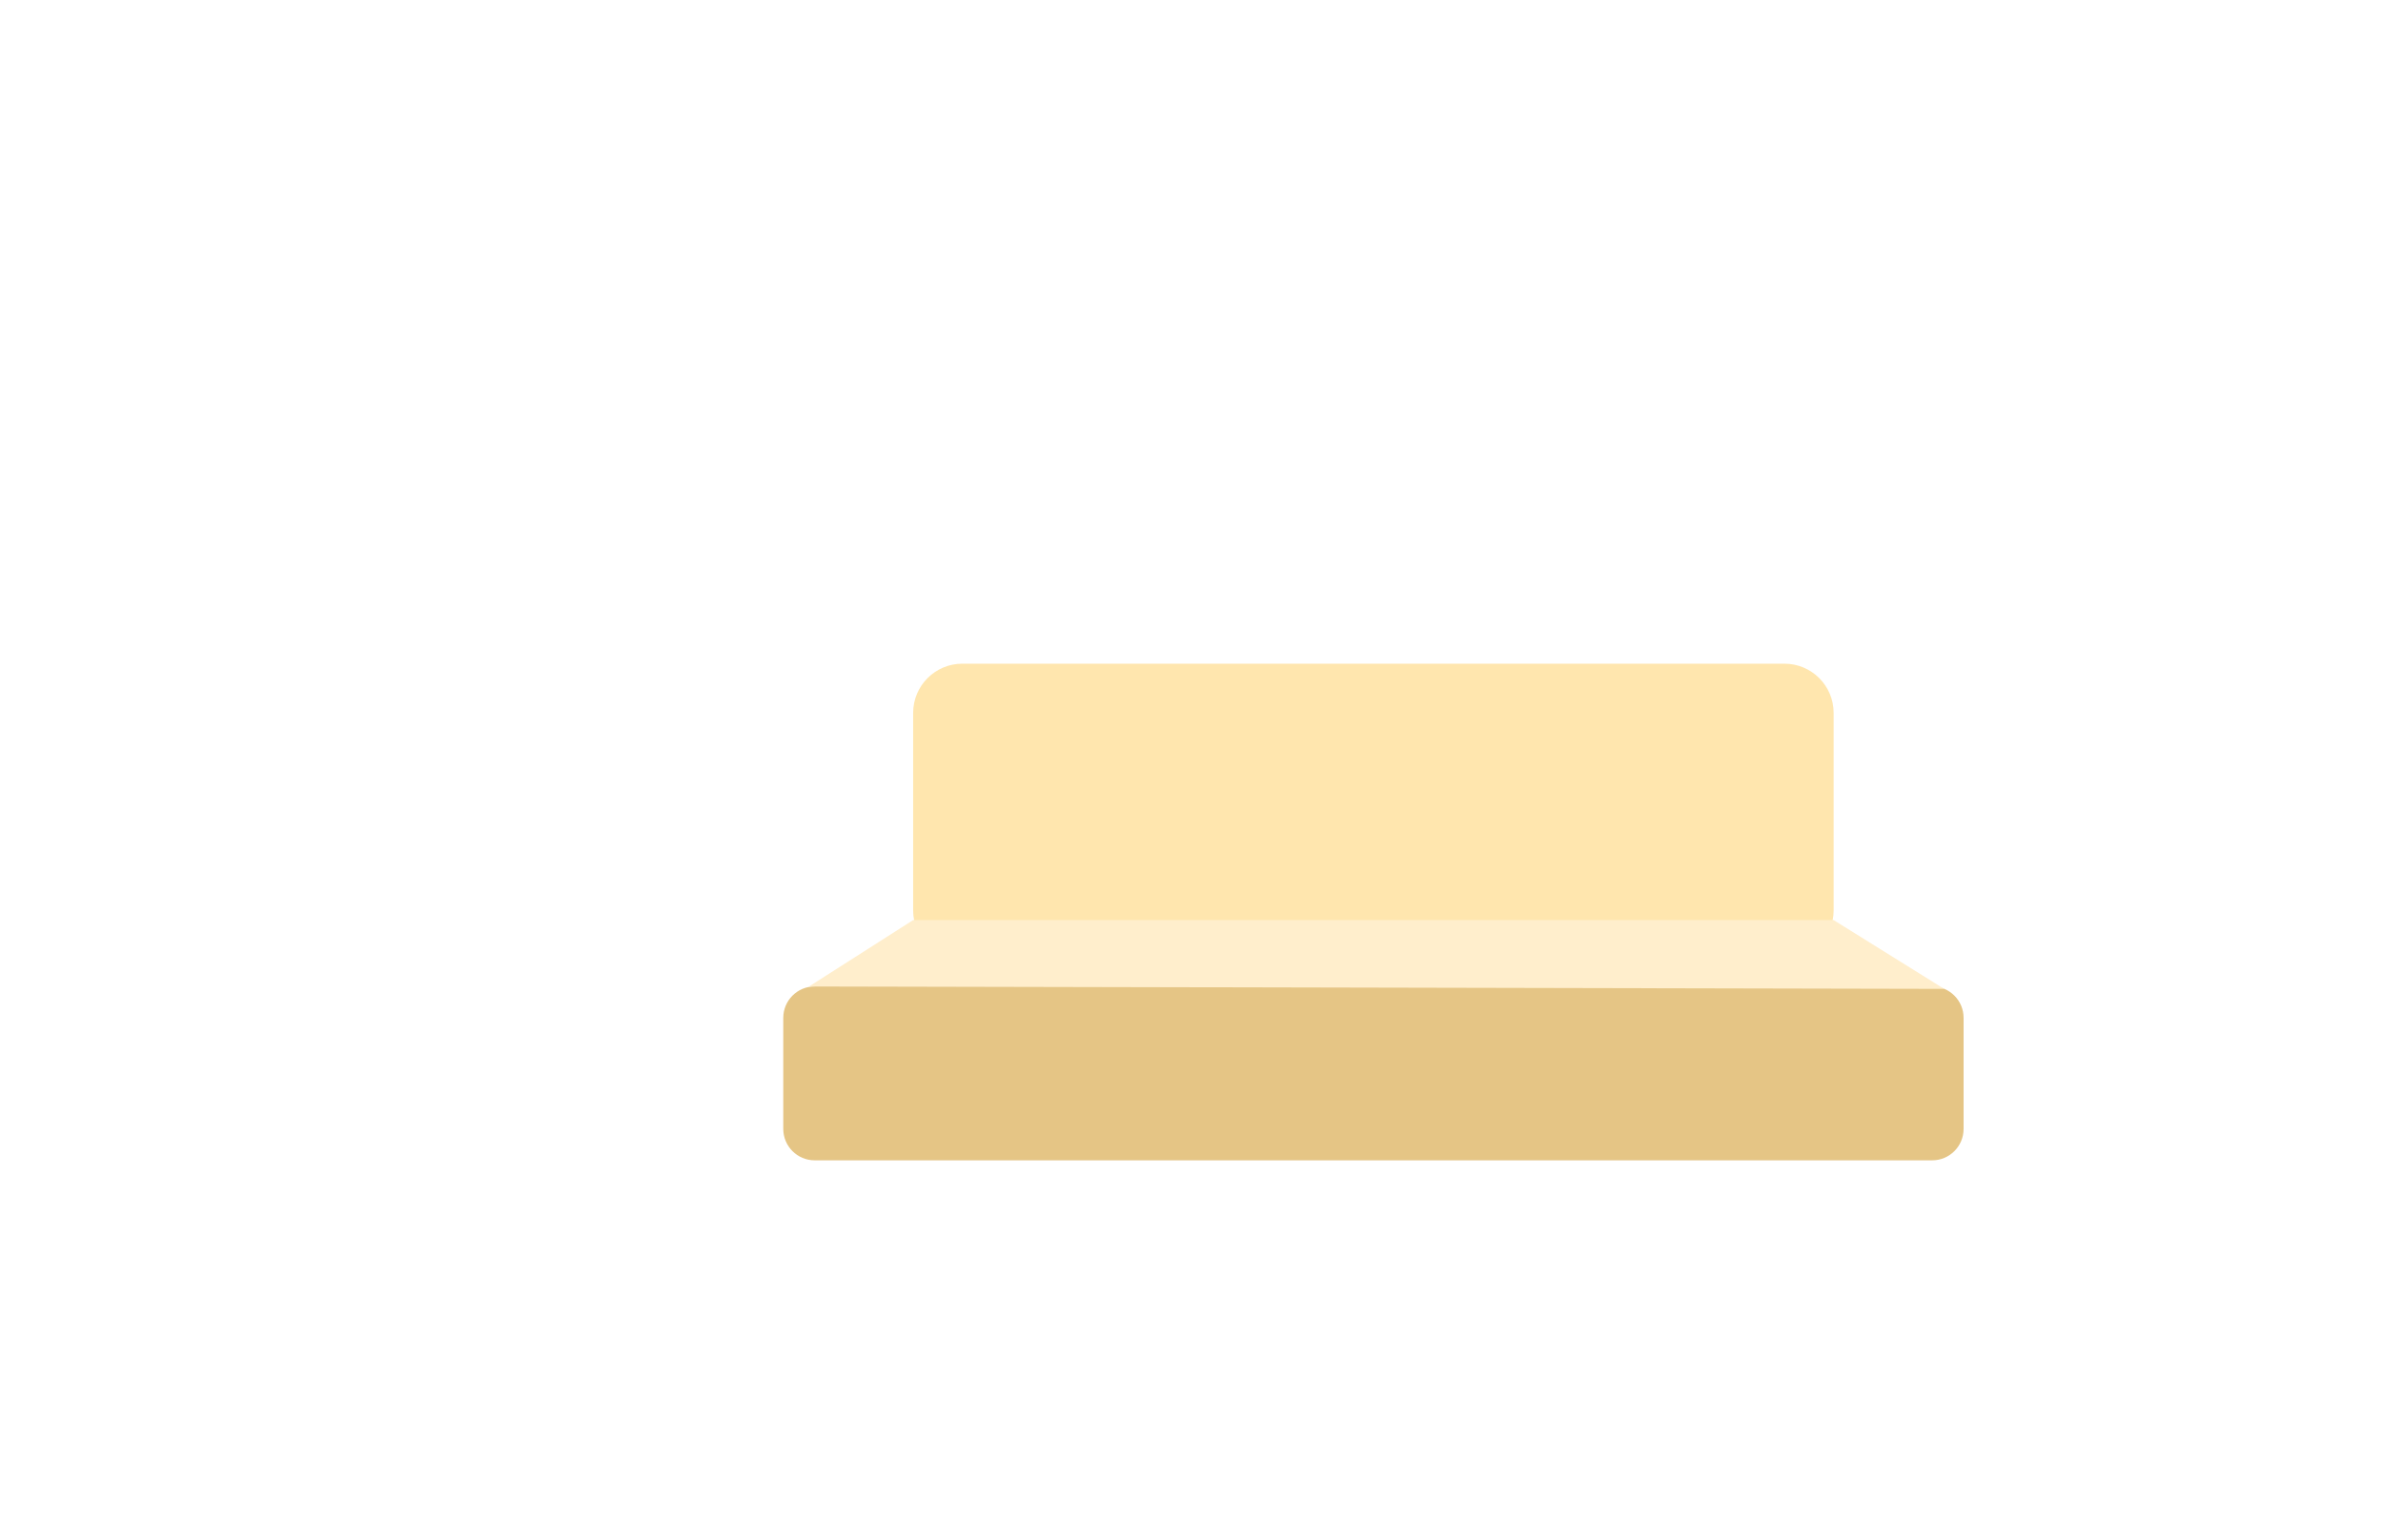
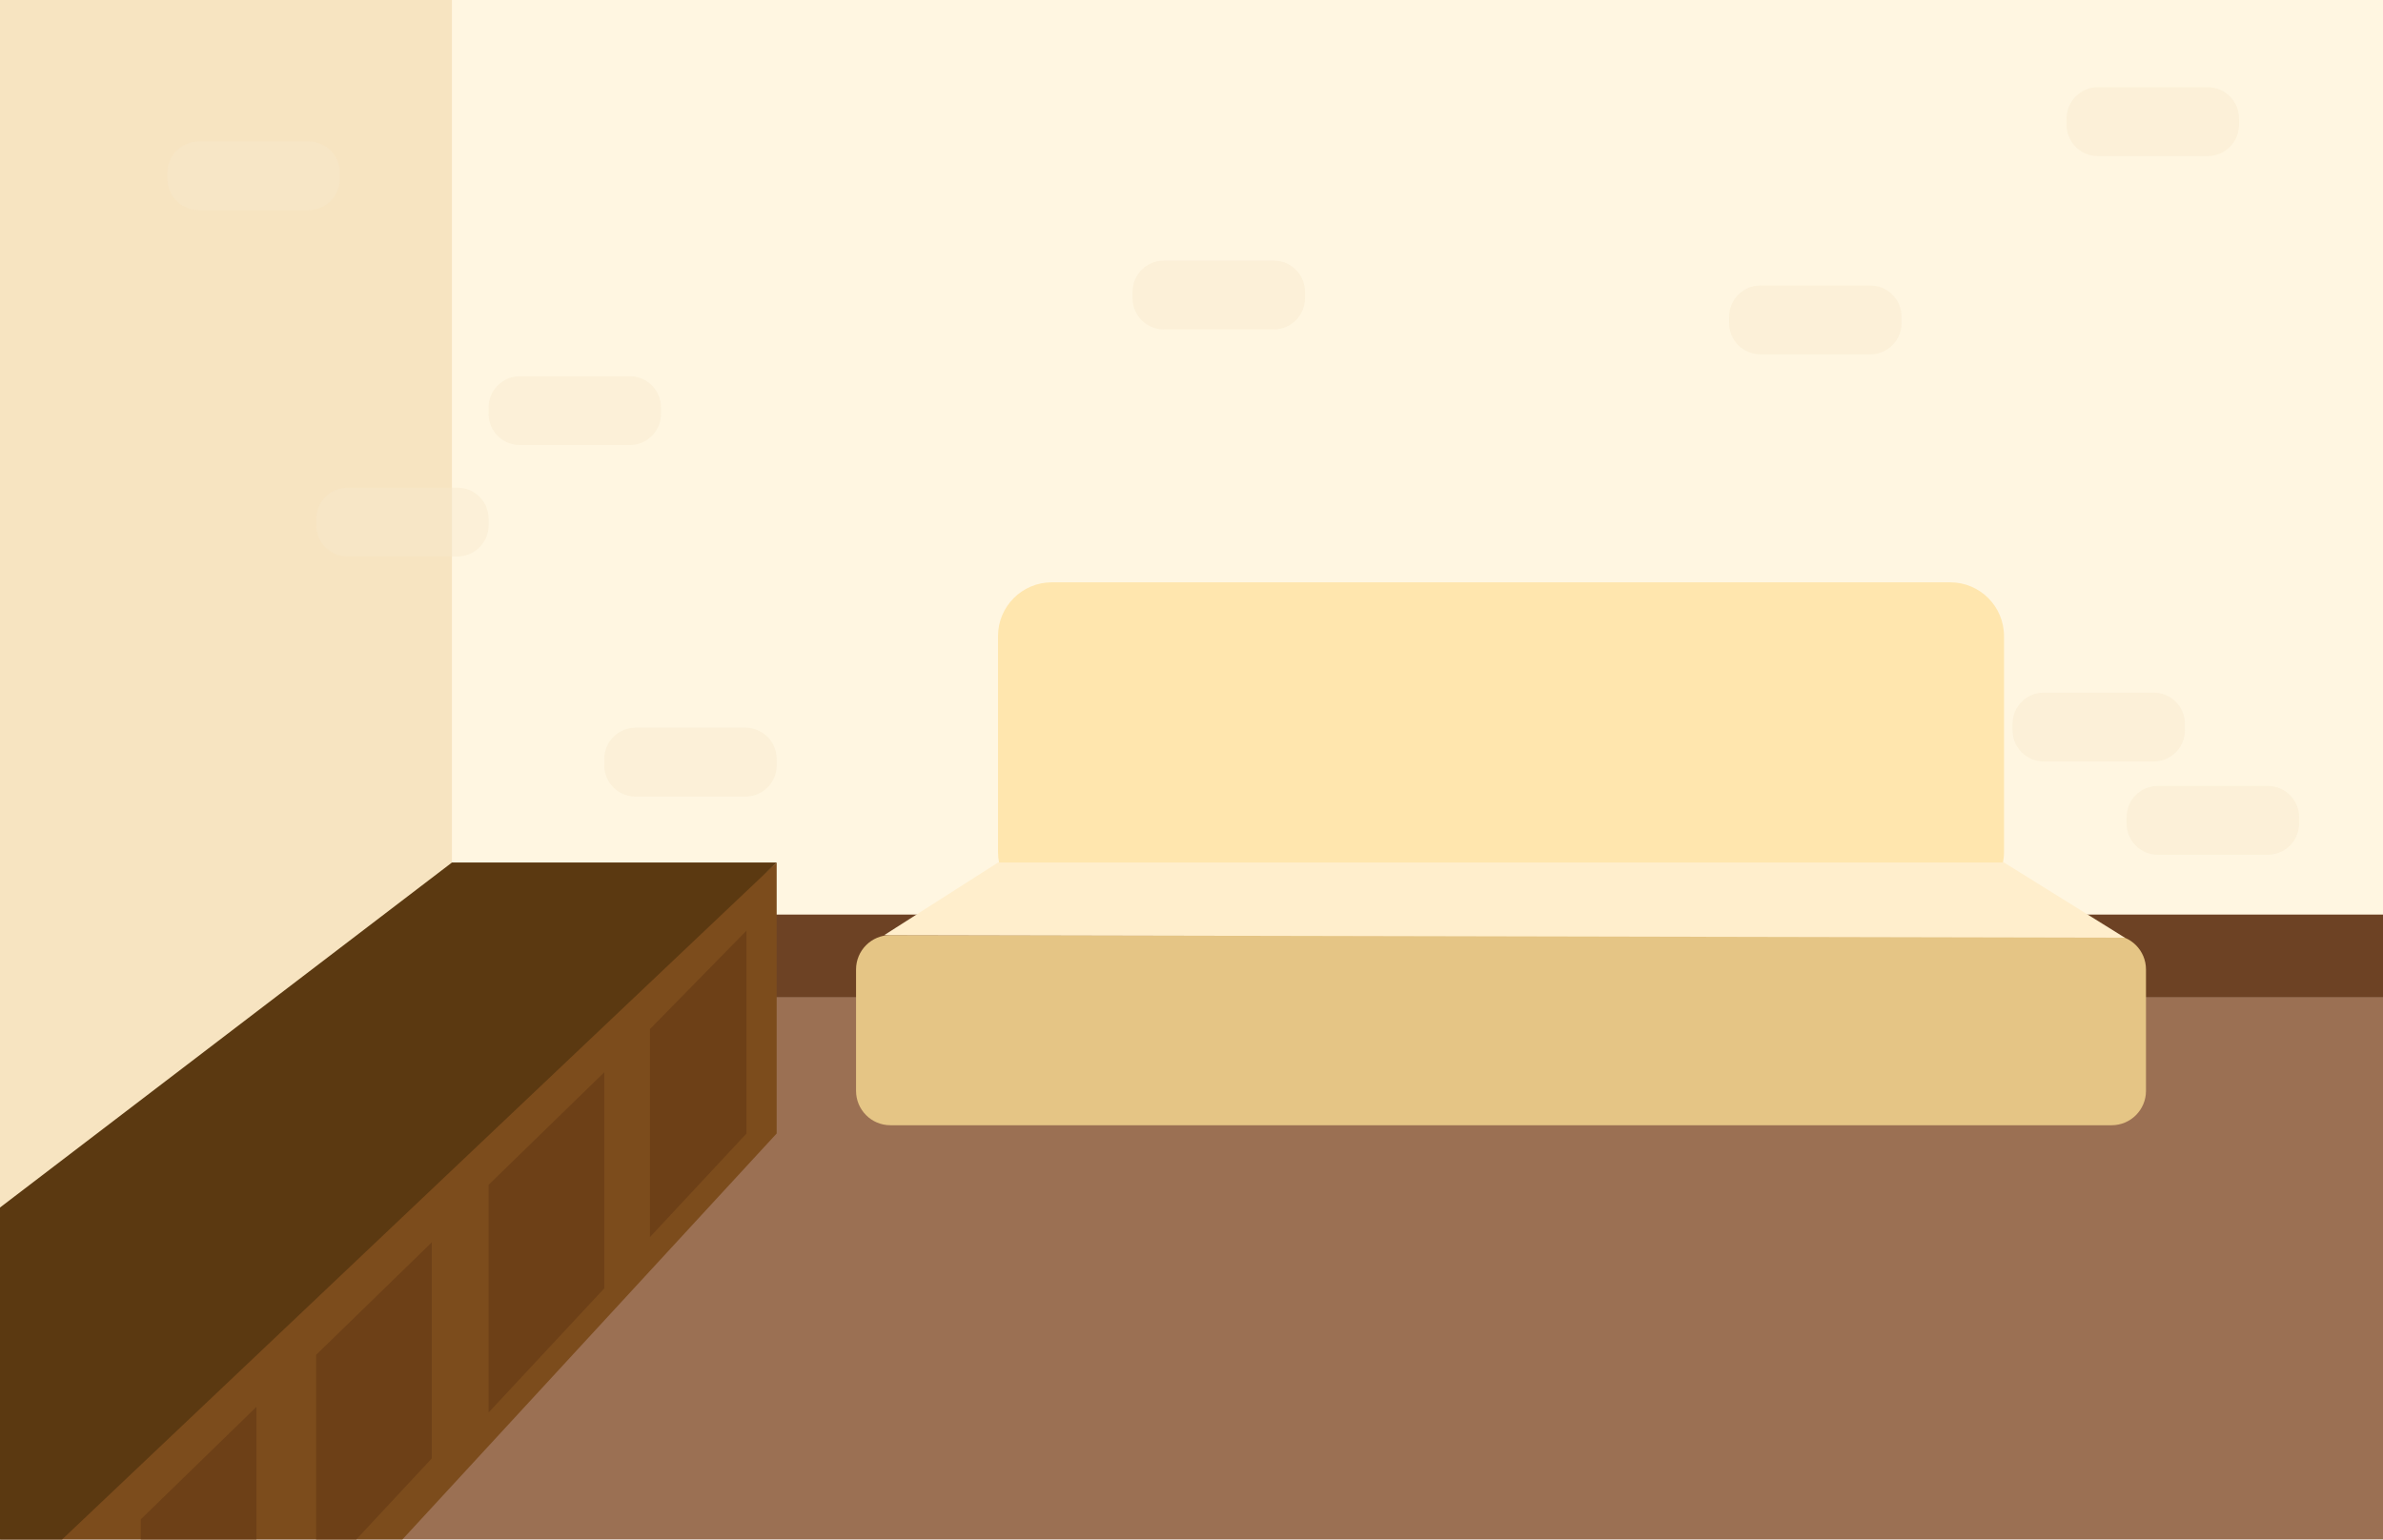
<svg xmlns="http://www.w3.org/2000/svg" id="Layer_1" data-name="Layer 1" viewBox="0 0 260 168">
  <defs>
-     <style>.cls-1{fill:#ffe6ae;}.cls-2{fill:#e5c585;}.cls-3{fill:#fec;}</style>
+     <style>.cls-1{fill:none;}.cls-2{fill:#fff6e1;}.cls-3{fill:#6d4224;}.cls-4{fill:#9b7053;}.cls-5{fill:#f7e8cb;opacity:0.43;isolation:isolate;}.cls-6{fill:#f7e4c1;}.cls-7{clip-path:url(#clip-path);}.cls-8{fill:#7c4c1c;}.cls-9{fill:#5b3911;}.cls-10{fill:#6d4017;}.cls-11{fill:#ffe6ae;}.cls-12{fill:#e5c585;}.cls-13{fill:#fec;}</style>
+     <clipPath id="clip-path">
+       <rect class="cls-1" y="57.68" width="90.67" height="110.32" />
+     </clipPath>
  </defs>
-   <rect class="cls-1" x="99.63" y="72.43" width="100.43" height="32.3" rx="5.37" />
-   <rect class="cls-2" x="85.46" y="107.65" width="128.78" height="18.98" rx="3.43" />
-   <polygon class="cls-3" points="88.28 107.65 99.63 100.41 200.06 100.41 212.12 107.92 88.28 107.65" />
+   <rect class="cls-2" width="260" height="120.4" />
+   <rect class="cls-3" x="48.9" y="99.81" width="211.1" height="9.06" />
+   <rect class="cls-4" y="108.87" width="260" height="59.13" />
+   <rect class="cls-5" x="10.8" y="5.76" width="18.81" height="7.51" rx="3.41" />
+   <rect class="cls-5" x="6.78" y="87.3" width="18.81" height="7.51" rx="3.41" />
+   <rect class="cls-5" x="225.48" y="9.52" width="18.81" height="7.51" rx="3.41" />
+   <polygon class="cls-6" points="49.31 0 49.31 113.9 0 168 0 0 49.31 0" />
+   <rect class="cls-5" x="188.66" y="31.16" width="18.81" height="7.51" rx="3.41" />
+   <rect class="cls-5" x="232.03" y="85.77" width="18.81" height="7.51" rx="3.41" />
+   <rect class="cls-5" x="65.93" y="79.42" width="18.81" height="7.51" rx="3.41" />
+   <rect class="cls-5" x="219.58" y="75.59" width="18.81" height="7.51" rx="3.41" />
+   <rect class="cls-5" x="123.57" y="28.44" width="18.81" height="7.51" rx="3.41" />
+   <rect class="cls-5" x="53.31" y="41.06" width="18.81" height="7.51" rx="3.41" />
+   <rect class="cls-5" x="34.5" y="53.22" width="18.81" height="7.51" rx="3.41" />
+   <rect class="cls-5" x="18.27" y="15.43" width="18.81" height="7.51" rx="3.41" />
+   <g class="cls-7">
+     <polygon class="cls-8" points="84.74 94.13 84.74 123.7 43.91 168 0 168 84.74 94.13" />
+     <polygon class="cls-9" points="0 131.78 49.31 94.13 84.74 94.13 6.78 168 0 168 0 131.78" />
+     <polygon class="cls-10" points="81.45 101.56 81.45 123.7 70.91 135.01 70.91 112.31 81.45 101.56" />
+     <polygon class="cls-10" points="65.93 117.02 53.31 129.3 53.31 154.15 65.93 140.6 65.93 117.02" />
+     <polygon class="cls-10" points="47.11 135.58 34.49 147.86 34.49 172.71 47.11 159.16 47.11 135.58" />
+     <polygon class="cls-10" points="27.98 153.53 15.36 165.81 15.36 190.66 27.98 177.12 27.98 153.53" />
+   </g>
+   <rect class="cls-11" x="108.89" y="63.55" width="109.76" height="35.3" rx="5.87" />
+   <rect class="cls-12" x="93.4" y="102.05" width="140.74" height="20.75" rx="3.75" />
+   <polygon class="cls-13" points="96.48 102.05 108.89 94.13 218.65 94.13 231.83 102.33 96.48 102.05" />
</svg>
